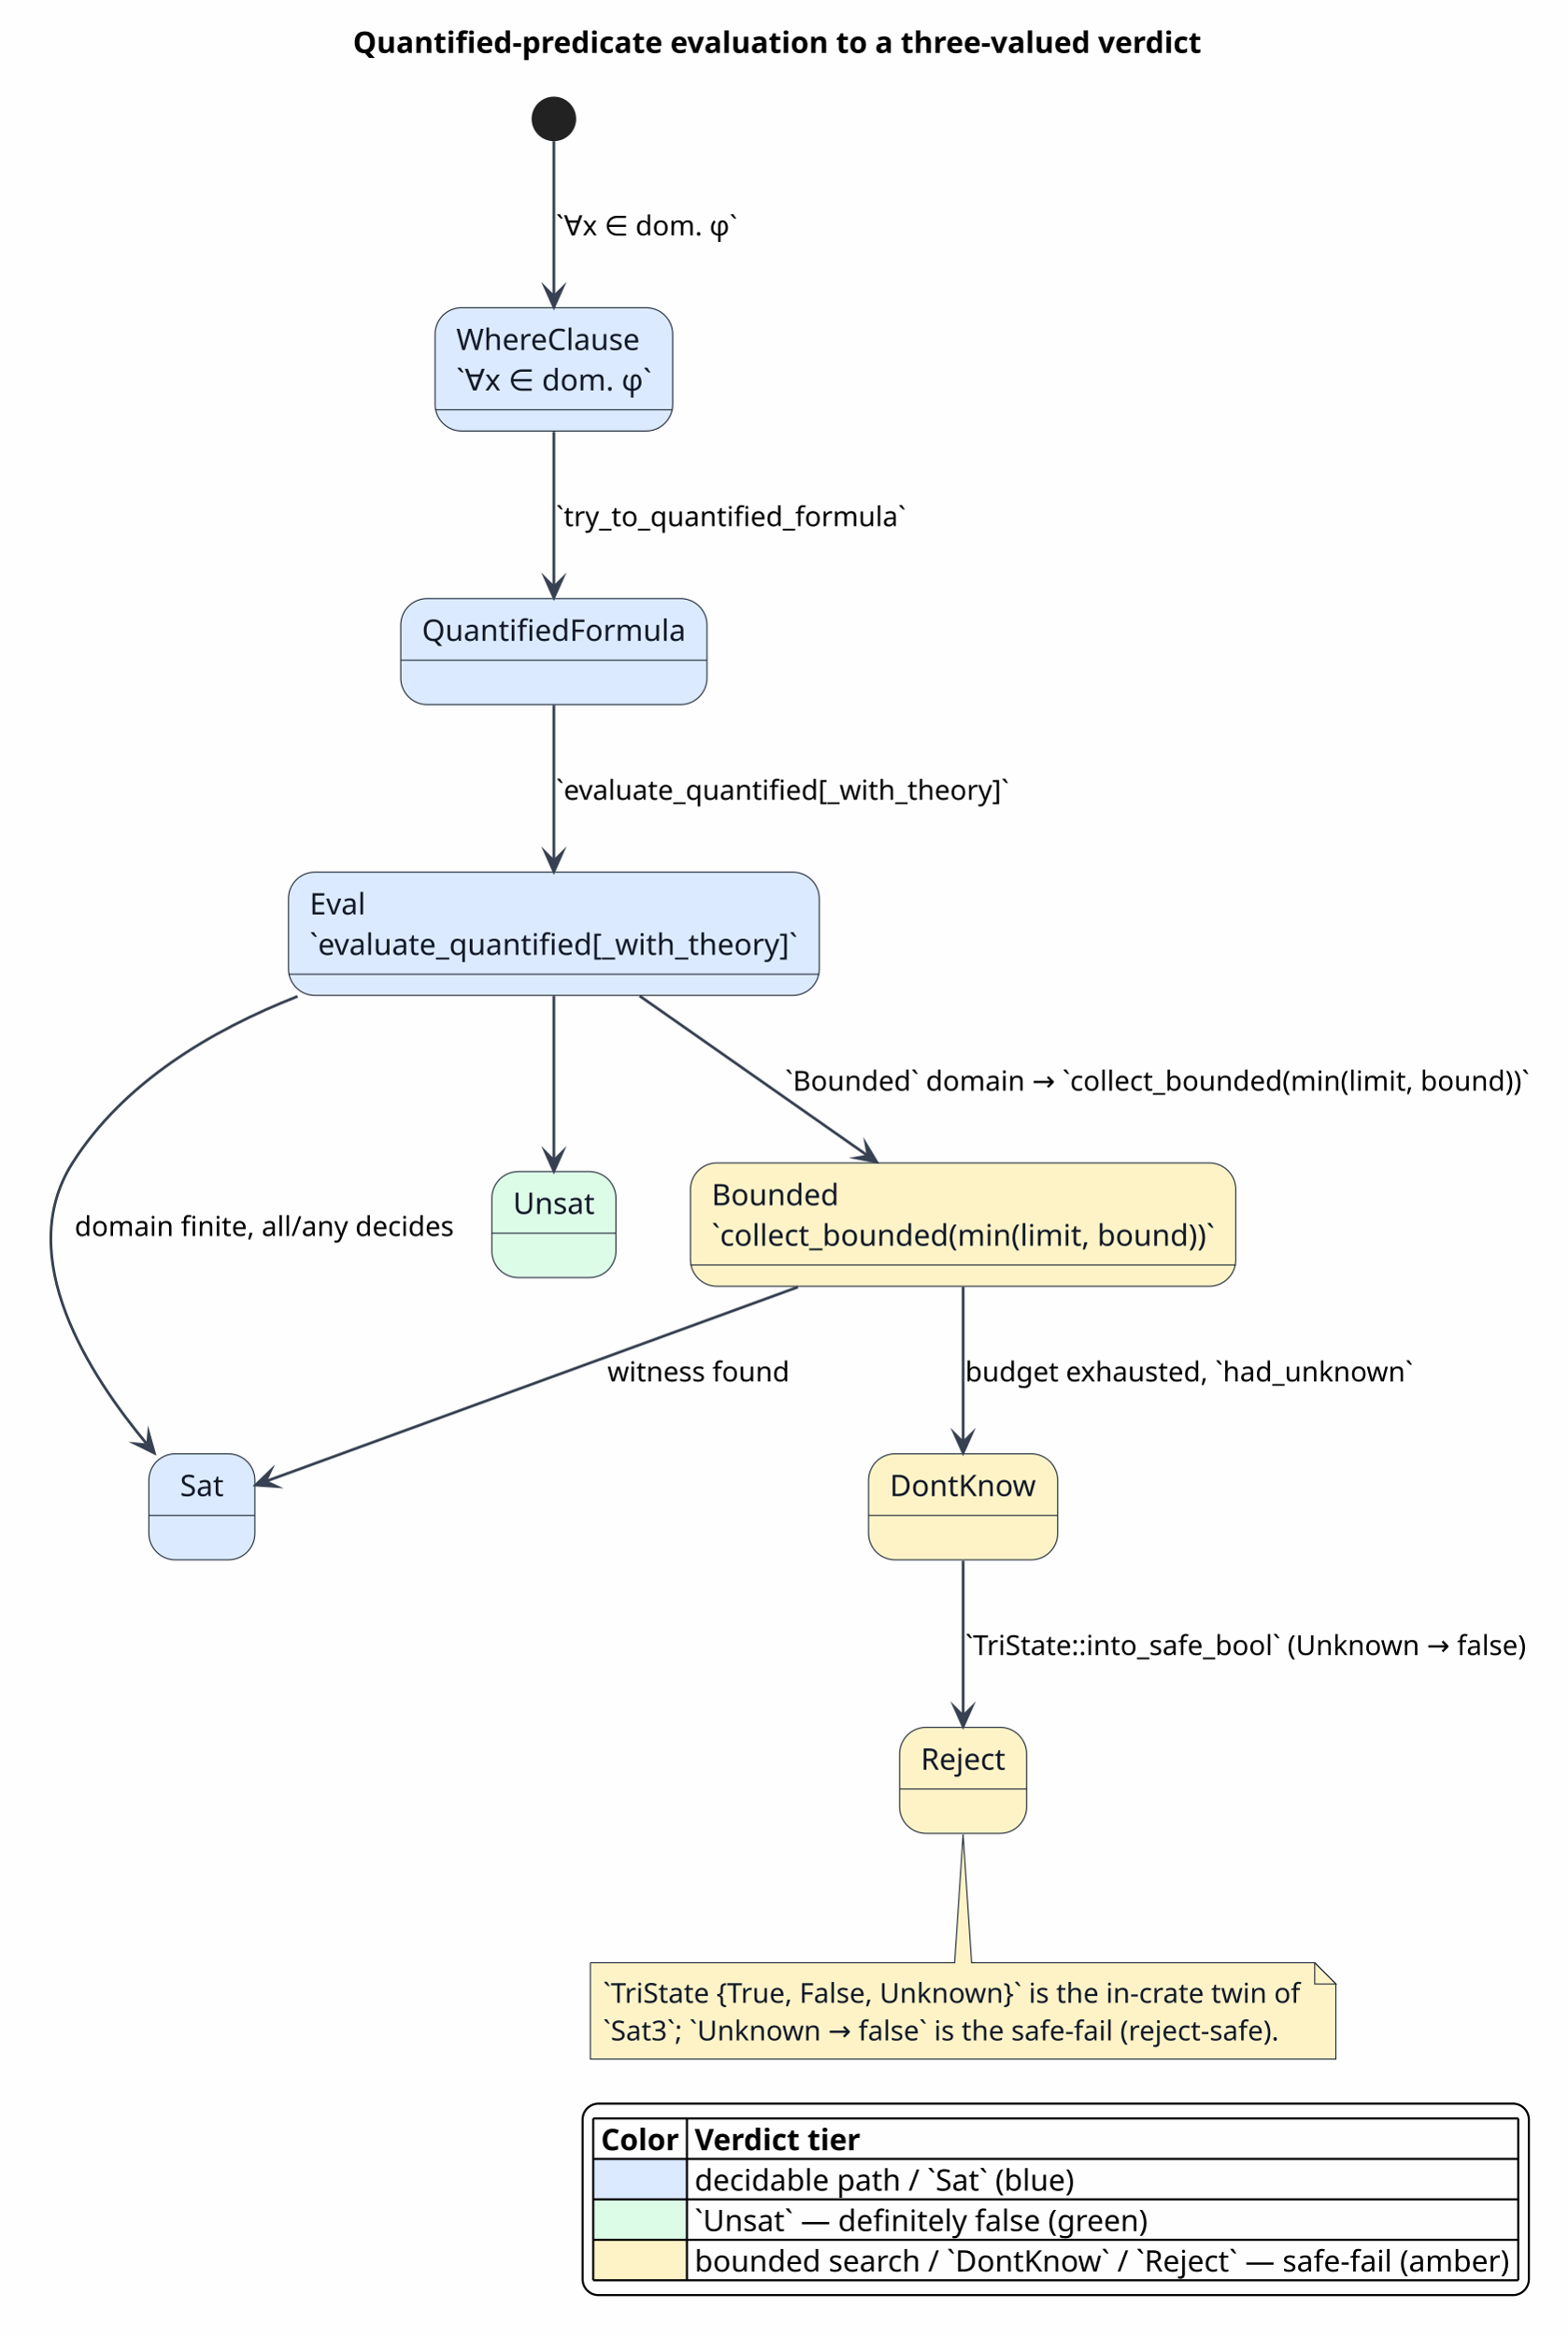
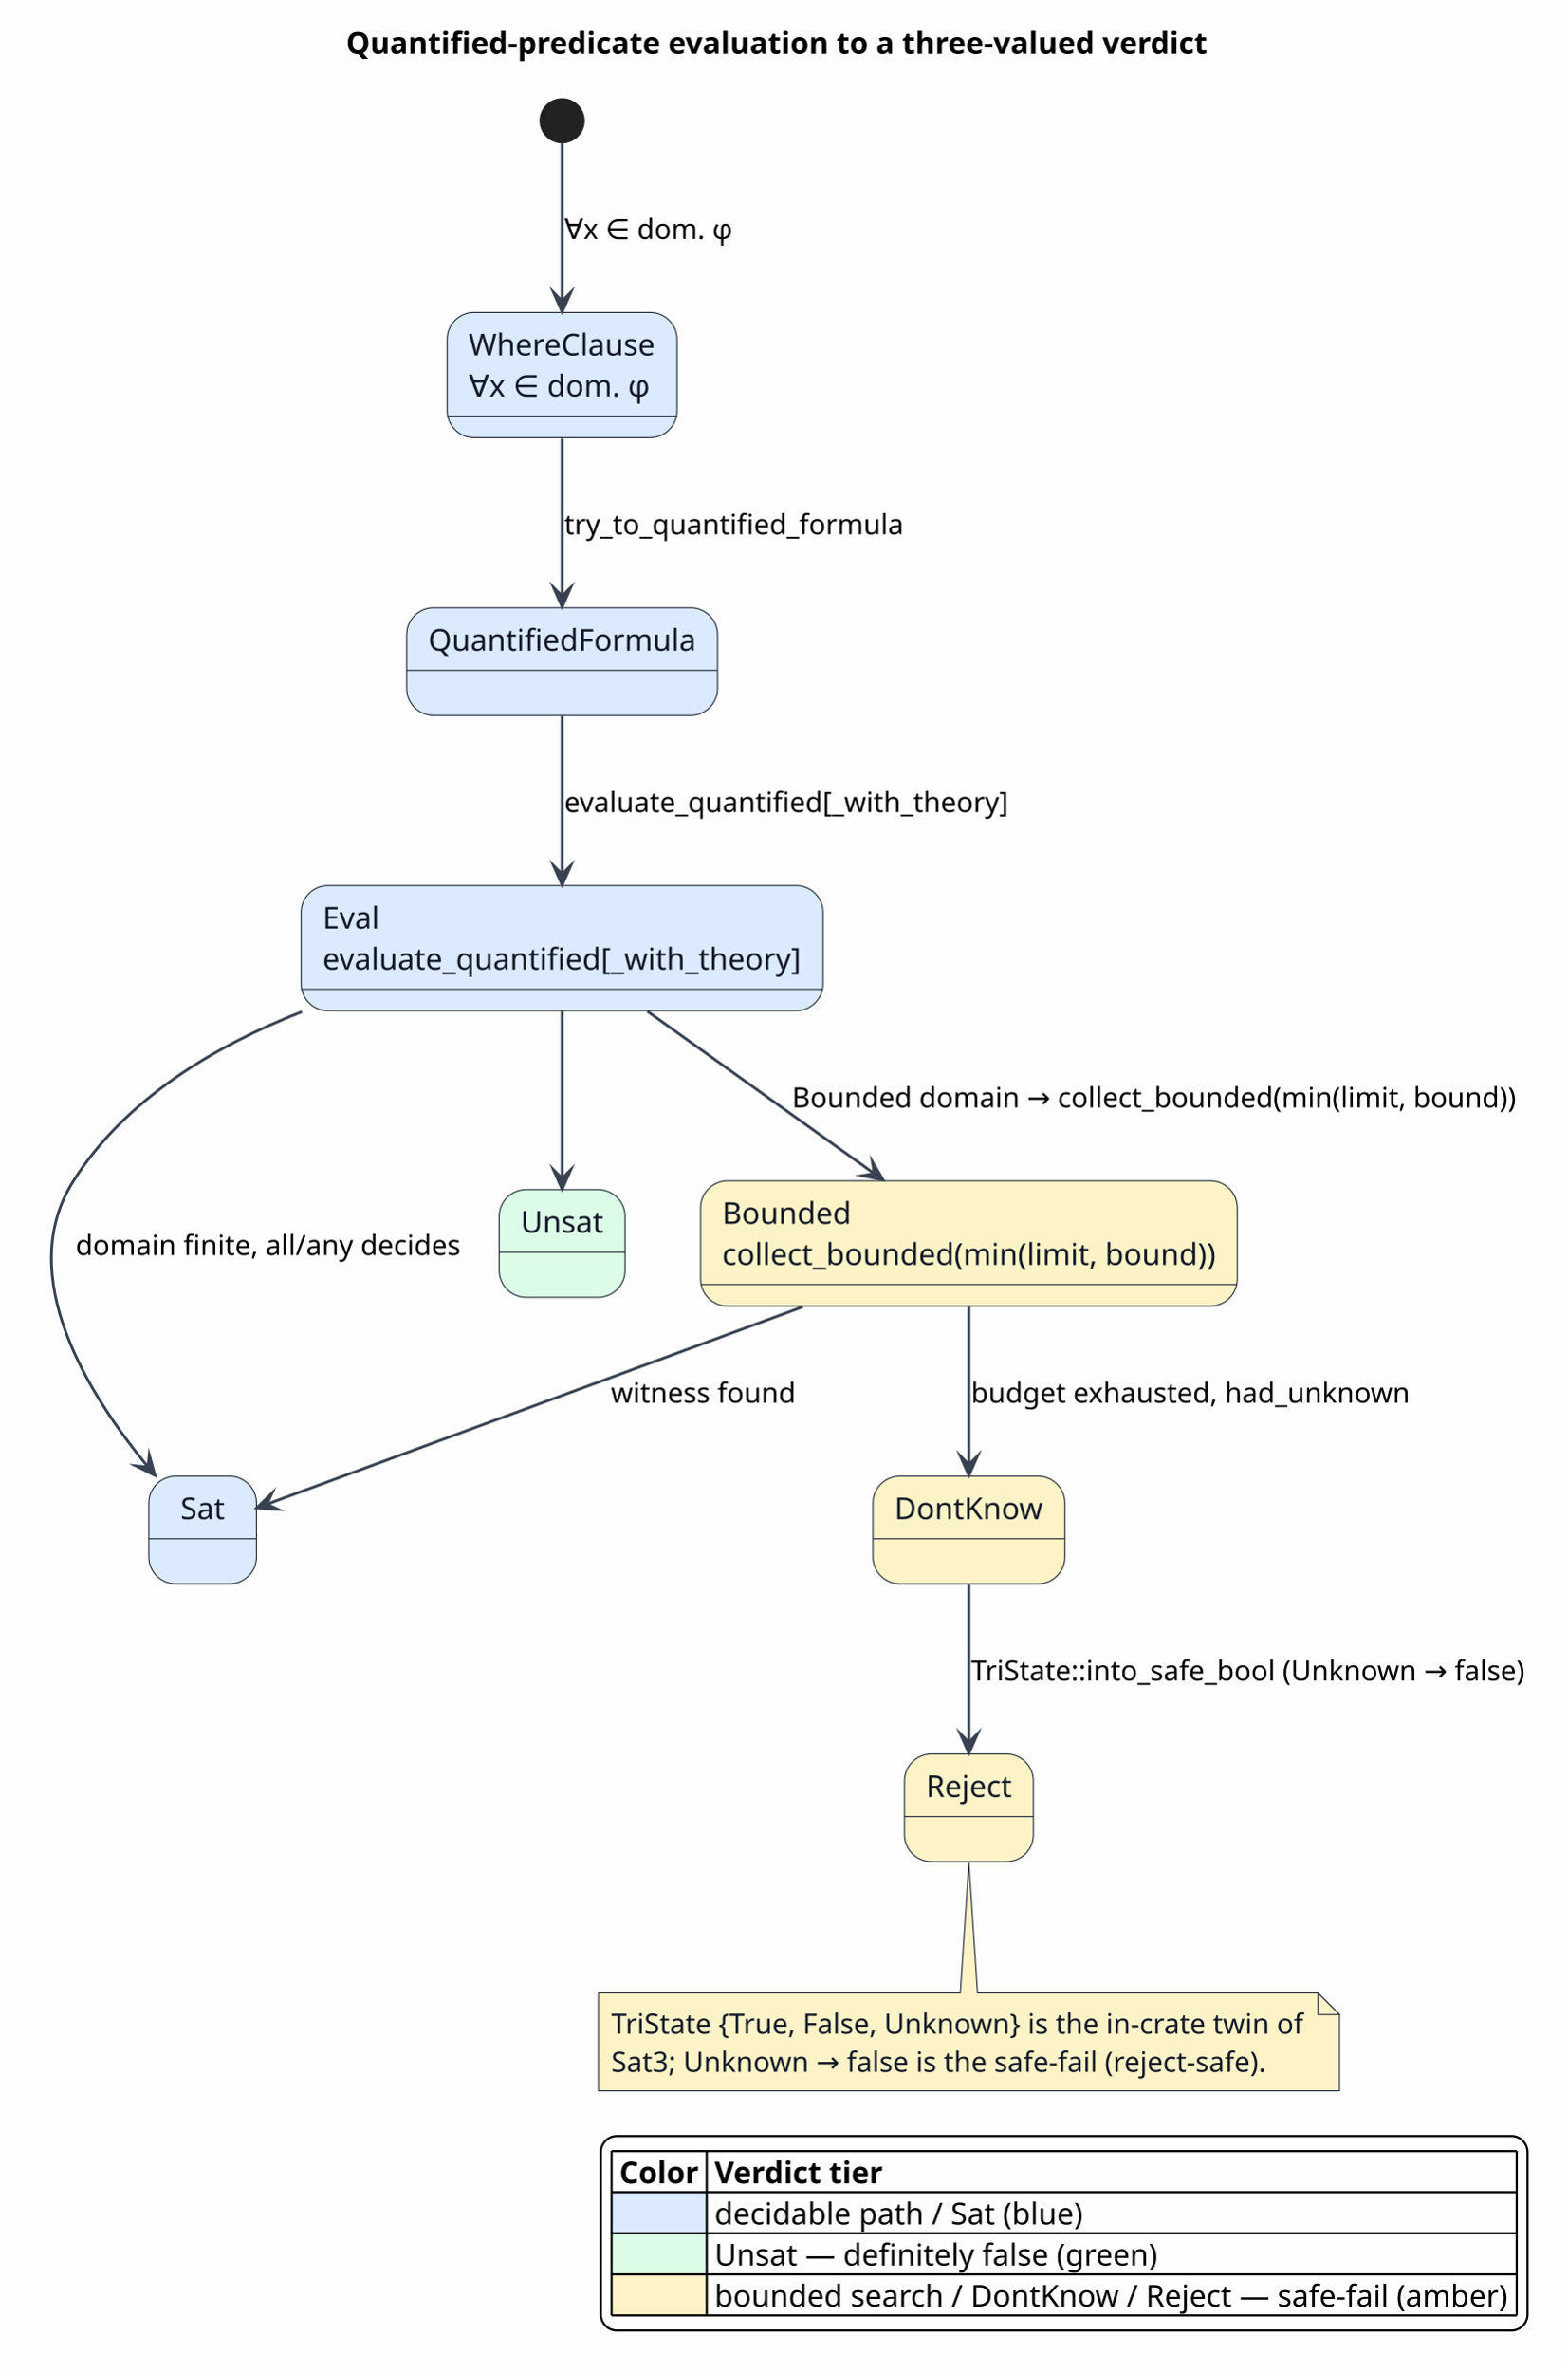
- <svg xmlns="http://www.w3.org/2000/svg" contentStyleType="text/css" data-diagram-type="STATE" height="1101px" preserveAspectRatio="none" style="width:739px;height:1101px;background:#FEFEFE;" version="1.1" viewBox="0 0 739 1101" width="739px" zoomAndPan="magnify">
+ <svg xmlns="http://www.w3.org/2000/svg" contentStyleType="text/css" data-diagram-type="STATE" height="1101px" preserveAspectRatio="none" style="width:728px;height:1101px;background:#FEFEFE;" version="1.1" viewBox="0 0 728 1101" width="728px" zoomAndPan="magnify">
  <defs />
  <g>
-     <rect fill="#FEFEFE" height="1101" style="stroke:none;stroke-width:1;" width="739" x="0" y="0" />
+     <rect fill="#FEFEFE" height="1101" style="stroke:none;stroke-width:1;" width="728" x="0" y="0" />
    <g class="title" data-source-line="14">
-       <text fill="#000000" font-family="sans-serif" font-size="14" font-weight="700" lengthAdjust="spacing" textLength="400.105" x="166.436" y="24.966">Quantified-predicate evaluation to a three-valued verdict</text>
+       <text fill="#000000" font-family="sans-serif" font-size="14" font-weight="700" lengthAdjust="spacing" textLength="400.105" x="160.753" y="24.966">Quantified-predicate evaluation to a three-valued verdict</text>
    </g>
    <g class="entity" data-qualified-name="WhereClause" data-source-line="17" id="ent0001">
-       <rect fill="#DBEAFE" height="58.136" rx="12.5" ry="12.5" style="stroke:#1F2937;stroke-width:0.5;" width="112.038" x="205.17" y="145.068" />
-       <line style="stroke:#1F2937;stroke-width:0.5;" x1="205.17" x2="317.208" y1="193.204" y2="193.204" />
-       <text fill="#111827" font-family="sans-serif" font-size="14" lengthAdjust="spacing" textLength="86.814" x="215.17" y="165.034">WhereClause</text>
-       <text fill="#111827" font-family="sans-serif" font-size="14" lengthAdjust="spacing" textLength="92.038" x="215.17" y="184.102">`∀x ∈ dom. φ`</text>
+       <rect fill="#DBEAFE" height="58.136" rx="12.5" ry="12.5" style="stroke:#1F2937;stroke-width:0.5;" width="106.814" x="207.72" y="145.068" />
+       <line style="stroke:#1F2937;stroke-width:0.5;" x1="207.72" x2="314.534" y1="193.204" y2="193.204" />
+       <text fill="#111827" font-family="sans-serif" font-size="14" lengthAdjust="spacing" textLength="86.814" x="217.72" y="165.034">WhereClause</text>
+       <text fill="#111827" font-family="sans-serif" font-size="14" lengthAdjust="spacing" textLength="84.17" x="217.72" y="184.102">∀x ∈ dom. φ</text>
    </g>
    <g class="entity" data-qualified-name="QuantifiedFormula" data-source-line="18" id="ent0002">
-       <rect fill="#DBEAFE" height="50" rx="12.5" ry="12.5" style="stroke:#1F2937;stroke-width:0.5;" width="144.417" x="188.98" y="282.208" />
-       <line style="stroke:#1F2937;stroke-width:0.5;" x1="188.98" x2="333.397" y1="311.276" y2="311.276" />
-       <text fill="#111827" font-family="sans-serif" font-size="14" lengthAdjust="spacing" textLength="124.418" x="198.98" y="302.174">QuantifiedFormula</text>
+       <rect fill="#DBEAFE" height="50" rx="12.5" ry="12.5" style="stroke:#1F2937;stroke-width:0.5;" width="144.417" x="188.92" y="282.208" />
+       <line style="stroke:#1F2937;stroke-width:0.5;" x1="188.92" x2="333.337" y1="311.276" y2="311.276" />
+       <text fill="#111827" font-family="sans-serif" font-size="14" lengthAdjust="spacing" textLength="124.418" x="198.92" y="302.174">QuantifiedFormula</text>
    </g>
    <g class="entity" data-qualified-name="Eval" data-source-line="19" id="ent0003">
-       <rect fill="#DBEAFE" height="58.136" rx="12.5" ry="12.5" style="stroke:#1F2937;stroke-width:0.5;" width="250.341" x="136.02" y="411.208" />
-       <line style="stroke:#1F2937;stroke-width:0.5;" x1="136.02" x2="386.361" y1="459.344" y2="459.344" />
-       <text fill="#111827" font-family="sans-serif" font-size="14" lengthAdjust="spacing" textLength="26.362" x="146.02" y="431.174">Eval</text>
-       <text fill="#111827" font-family="sans-serif" font-size="14" lengthAdjust="spacing" textLength="230.341" x="146.02" y="450.242">`evaluate_quantified[_with_theory]`</text>
+       <rect fill="#DBEAFE" height="58.136" rx="12.5" ry="12.5" style="stroke:#1F2937;stroke-width:0.5;" width="242.473" x="139.89" y="411.208" />
+       <line style="stroke:#1F2937;stroke-width:0.5;" x1="139.89" x2="382.363" y1="459.344" y2="459.344" />
+       <text fill="#111827" font-family="sans-serif" font-size="14" lengthAdjust="spacing" textLength="26.362" x="149.89" y="431.174">Eval</text>
+       <text fill="#111827" font-family="sans-serif" font-size="14" lengthAdjust="spacing" textLength="222.473" x="149.89" y="450.242">evaluate_quantified[_with_theory]</text>
    </g>
    <g class="entity" data-qualified-name="Sat" data-source-line="26" id="ent0004">
-       <rect fill="#DBEAFE" height="50" rx="12.5" ry="12.5" style="stroke:#1F2937;stroke-width:0.5;" width="50" x="70.19" y="685.478" />
-       <line style="stroke:#1F2937;stroke-width:0.5;" x1="70.19" x2="120.19" y1="714.546" y2="714.546" />
-       <text fill="#111827" font-family="sans-serif" font-size="14" lengthAdjust="spacing" textLength="20.594" x="84.893" y="705.444">Sat</text>
+       <rect fill="#DBEAFE" height="50" rx="12.5" ry="12.5" style="stroke:#1F2937;stroke-width:0.5;" width="50" x="69.13" y="685.478" />
+       <line style="stroke:#1F2937;stroke-width:0.5;" x1="69.13" x2="119.13" y1="714.546" y2="714.546" />
+       <text fill="#111827" font-family="sans-serif" font-size="14" lengthAdjust="spacing" textLength="20.594" x="83.833" y="705.444">Sat</text>
    </g>
    <g class="entity" data-qualified-name="Unsat" data-source-line="27" id="ent0005">
-       <rect fill="#DCFCE7" height="50" rx="12.5" ry="12.5" style="stroke:#1F2937;stroke-width:0.5;" width="58.5" x="231.94" y="552.408" />
-       <line style="stroke:#1F2937;stroke-width:0.5;" x1="231.94" x2="290.44" y1="581.476" y2="581.476" />
-       <text fill="#111827" font-family="sans-serif" font-size="14" lengthAdjust="spacing" textLength="38.5" x="241.94" y="572.374">Unsat</text>
+       <rect fill="#DCFCE7" height="50" rx="12.5" ry="12.5" style="stroke:#1F2937;stroke-width:0.5;" width="58.5" x="231.88" y="552.408" />
+       <line style="stroke:#1F2937;stroke-width:0.5;" x1="231.88" x2="290.38" y1="581.476" y2="581.476" />
+       <text fill="#111827" font-family="sans-serif" font-size="14" lengthAdjust="spacing" textLength="38.5" x="241.88" y="572.374">Unsat</text>
    </g>
    <g class="entity" data-qualified-name="Bounded" data-source-line="28" id="ent0006">
-       <rect fill="#FEF3C7" height="58.136" rx="12.5" ry="12.5" style="stroke:#1F2937;stroke-width:0.5;" width="257.187" x="325.6" y="548.338" />
-       <line style="stroke:#1F2937;stroke-width:0.5;" x1="325.6" x2="582.787" y1="596.474" y2="596.474" />
-       <text fill="#111827" font-family="sans-serif" font-size="14" lengthAdjust="spacing" textLength="59.99" x="335.6" y="568.304">Bounded</text>
-       <text fill="#111827" font-family="sans-serif" font-size="14" lengthAdjust="spacing" textLength="237.187" x="335.6" y="587.372">`collect_bounded(min(limit, bound))`</text>
+       <rect fill="#FEF3C7" height="58.136" rx="12.5" ry="12.5" style="stroke:#1F2937;stroke-width:0.5;" width="249.319" x="325.47" y="548.338" />
+       <line style="stroke:#1F2937;stroke-width:0.5;" x1="325.47" x2="574.789" y1="596.474" y2="596.474" />
+       <text fill="#111827" font-family="sans-serif" font-size="14" lengthAdjust="spacing" textLength="59.99" x="335.47" y="568.304">Bounded</text>
+       <text fill="#111827" font-family="sans-serif" font-size="14" lengthAdjust="spacing" textLength="229.319" x="335.47" y="587.372">collect_bounded(min(limit, bound))</text>
    </g>
    <g class="entity" data-qualified-name="DontKnow" data-source-line="29" id="ent0007">
-       <rect fill="#FEF3C7" height="50" rx="12.5" ry="12.5" style="stroke:#1F2937;stroke-width:0.5;" width="89.188" x="409.6" y="685.478" />
-       <line style="stroke:#1F2937;stroke-width:0.5;" x1="409.6" x2="498.788" y1="714.546" y2="714.546" />
-       <text fill="#111827" font-family="sans-serif" font-size="14" lengthAdjust="spacing" textLength="69.188" x="419.6" y="705.444">DontKnow</text>
+       <rect fill="#FEF3C7" height="50" rx="12.5" ry="12.5" style="stroke:#1F2937;stroke-width:0.5;" width="89.188" x="405.53" y="685.478" />
+       <line style="stroke:#1F2937;stroke-width:0.5;" x1="405.53" x2="494.718" y1="714.546" y2="714.546" />
+       <text fill="#111827" font-family="sans-serif" font-size="14" lengthAdjust="spacing" textLength="69.188" x="415.53" y="705.444">DontKnow</text>
    </g>
    <g class="entity" data-qualified-name="Reject" data-source-line="30" id="ent0008">
-       <rect fill="#FEF3C7" height="50" rx="12.5" ry="12.5" style="stroke:#1F2937;stroke-width:0.5;" width="59.886" x="424.25" y="814.478" />
-       <line style="stroke:#1F2937;stroke-width:0.5;" x1="424.25" x2="484.136" y1="843.546" y2="843.546" />
-       <text fill="#111827" font-family="sans-serif" font-size="14" lengthAdjust="spacing" textLength="39.886" x="434.25" y="834.444">Reject</text>
+       <rect fill="#FEF3C7" height="50" rx="12.5" ry="12.5" style="stroke:#1F2937;stroke-width:0.5;" width="59.886" x="420.19" y="814.478" />
+       <line style="stroke:#1F2937;stroke-width:0.5;" x1="420.19" x2="480.076" y1="843.546" y2="843.546" />
+       <text fill="#111827" font-family="sans-serif" font-size="14" lengthAdjust="spacing" textLength="39.886" x="430.19" y="834.444">Reject</text>
    </g>
    <g class="start_entity" data-qualified-name=".start." data-source-line="21" id="ent0009">
-       <ellipse cx="261.19" cy="56.068" fill="#222222" rx="10" ry="10" style="stroke:#222222;stroke-width:1;" />
+       <ellipse cx="261.13" cy="56.068" fill="#222222" rx="10" ry="10" style="stroke:#222222;stroke-width:1;" />
    </g>
    <g class="entity" data-qualified-name="GMN19" data-source-line="42" id="ent0020">
-       <path d="M278.38,925.478 L278.38,970.89 A0,0 0 0 0 278.38,970.89 L629.996,970.89 A0,0 0 0 0 629.996,970.89 L629.996,935.478 L619.996,925.478 L458.19,925.478 L454.19,864.958 L450.19,925.478 L278.38,925.478 A0,0 0 0 0 278.38,925.478" fill="#FEF3C7" style="stroke:#1F2937;stroke-width:0.5;" />
-       <path d="M619.996,925.478 L619.996,935.478 L629.996,935.478 L619.996,925.478" fill="#FEF3C7" style="stroke:#1F2937;stroke-width:0.5;" />
-       <text fill="#111827" font-family="sans-serif" font-size="13" lengthAdjust="spacing" textLength="330.616" x="284.38" y="944.375">`TriState {True, False, Unknown}` is the in-crate twin of</text>
-       <text fill="#111827" font-family="sans-serif" font-size="13" lengthAdjust="spacing" textLength="319.253" x="284.38" y="962.081">`Sat3`; `Unknown → false` is the safe-fail (reject-safe).</text>
+       <path d="M277.97,925.478 L277.97,970.89 A0,0 0 0 0 277.97,970.89 L622.28,970.89 A0,0 0 0 0 622.28,970.89 L622.28,935.478 L612.28,925.478 L454.13,925.478 L450.13,864.958 L446.13,925.478 L277.97,925.478 A0,0 0 0 0 277.97,925.478" fill="#FEF3C7" style="stroke:#1F2937;stroke-width:0.5;" />
+       <path d="M612.28,925.478 L612.28,935.478 L622.28,935.478 L612.28,925.478" fill="#FEF3C7" style="stroke:#1F2937;stroke-width:0.5;" />
+       <text fill="#111827" font-family="sans-serif" font-size="13" lengthAdjust="spacing" textLength="323.31" x="283.97" y="944.375">TriState {True, False, Unknown} is the in-crate twin of</text>
+       <text fill="#111827" font-family="sans-serif" font-size="13" lengthAdjust="spacing" textLength="304.641" x="283.97" y="962.081">Sat3; Unknown → false is the safe-fail (reject-safe).</text>
    </g>
    <g class="link" data-entity-1="ent0009" data-entity-2="ent0001" data-link-type="dependency" data-source-line="21" id="lnk10">
-       <path d="M261.19,66.568 C261.19,83.458 261.19,114.338 261.19,139.788" fill="none" id="*start*-to-WhereClause" style="stroke:#374151;stroke-width:1.3;" />
-       <polygon fill="#374151" points="261.19,144.788,265.19,135.788,261.19,139.788,257.19,135.788,261.19,144.788" style="stroke:#374151;stroke-width:1.3;stroke-linejoin:miter;stroke-miterlimit:10;" />
-       <text fill="#000000" font-family="sans-serif" font-size="13" lengthAdjust="spacing" textLength="85.464" x="262.19" y="110.965">`∀x ∈ dom. φ`</text>
+       <path d="M261.13,66.568 C261.13,83.458 261.13,114.338 261.13,139.788" fill="none" id="*start*-to-WhereClause" style="stroke:#374151;stroke-width:1.3;" />
+       <polygon fill="#374151" points="261.13,144.788,265.13,135.788,261.13,139.788,257.13,135.788,261.13,144.788" style="stroke:#374151;stroke-width:1.3;stroke-linejoin:miter;stroke-miterlimit:10;" />
+       <text fill="#000000" font-family="sans-serif" font-size="13" lengthAdjust="spacing" textLength="78.158" x="262.13" y="110.965">∀x ∈ dom. φ</text>
    </g>
    <g class="link" data-entity-1="ent0001" data-entity-2="ent0002" data-link-type="dependency" data-source-line="22" id="lnk11">
-       <path d="M261.19,203.578 C261.19,226.918 261.19,254.618 261.19,276.788" fill="none" id="WhereClause-to-QuantifiedFormula" style="stroke:#374151;stroke-width:1.3;" />
-       <polygon fill="#374151" points="261.19,281.788,265.19,272.788,261.19,276.788,257.19,272.788,261.19,281.788" style="stroke:#374151;stroke-width:1.3;stroke-linejoin:miter;stroke-miterlimit:10;" />
-       <text fill="#000000" font-family="sans-serif" font-size="13" lengthAdjust="spacing" textLength="164.97" x="262.19" y="248.105">`try_to_quantified_formula`</text>
+       <path d="M261.13,203.578 C261.13,226.918 261.13,254.618 261.13,276.788" fill="none" id="WhereClause-to-QuantifiedFormula" style="stroke:#374151;stroke-width:1.3;" />
+       <polygon fill="#374151" points="261.13,281.788,265.13,272.788,261.13,276.788,257.13,272.788,261.13,281.788" style="stroke:#374151;stroke-width:1.3;stroke-linejoin:miter;stroke-miterlimit:10;" />
+       <text fill="#000000" font-family="sans-serif" font-size="13" lengthAdjust="spacing" textLength="157.664" x="262.13" y="248.105">try_to_quantified_formula</text>
    </g>
    <g class="link" data-entity-1="ent0002" data-entity-2="ent0003" data-link-type="dependency" data-source-line="23" id="lnk12">
-       <path d="M261.19,332.548 C261.19,354.758 261.19,382.578 261.19,405.958" fill="none" id="QuantifiedFormula-to-Eval" style="stroke:#374151;stroke-width:1.3;" />
-       <polygon fill="#374151" points="261.19,410.958,265.19,401.958,261.19,405.958,257.19,401.958,261.19,410.958" style="stroke:#374151;stroke-width:1.3;stroke-linejoin:miter;stroke-miterlimit:10;" />
-       <text fill="#000000" font-family="sans-serif" font-size="13" lengthAdjust="spacing" textLength="213.889" x="262.19" y="377.105">`evaluate_quantified[_with_theory]`</text>
+       <path d="M261.13,332.548 C261.13,354.758 261.13,382.578 261.13,405.958" fill="none" id="QuantifiedFormula-to-Eval" style="stroke:#374151;stroke-width:1.3;" />
+       <polygon fill="#374151" points="261.13,410.958,265.13,401.958,261.13,405.958,257.13,401.958,261.13,410.958" style="stroke:#374151;stroke-width:1.3;stroke-linejoin:miter;stroke-miterlimit:10;" />
+       <text fill="#000000" font-family="sans-serif" font-size="13" lengthAdjust="spacing" textLength="206.583" x="262.13" y="377.105">evaluate_quantified[_with_theory]</text>
    </g>
    <g class="link" data-entity-1="ent0003" data-entity-2="ent0004" data-link-type="dependency" data-source-line="32" id="lnk13">
-       <path d="M140.32,469.788 C99.46,485.818 58.16,510.528 34.19,548.338 C6,592.808 42.209,648.447 69.579,681.287" fill="none" id="Eval-to-Sat" style="stroke:#374151;stroke-width:1.3;" />
-       <polygon fill="#374151" points="72.78,685.128,70.091,675.653,69.579,681.287,63.945,680.775,72.78,685.128" style="stroke:#374151;stroke-width:1.3;stroke-linejoin:miter;stroke-miterlimit:10;" />
-       <text fill="#000000" font-family="sans-serif" font-size="13" lengthAdjust="spacing" textLength="178.828" x="35.19" y="582.805">domain finite, all/any decides</text>
+       <path d="M140.25,469.788 C99.4,485.818 58.1,510.528 34.13,548.338 C6,592.708 41.731,648.378 68.791,681.238" fill="none" id="Eval-to-Sat" style="stroke:#374151;stroke-width:1.3;" />
+       <polygon fill="#374151" points="71.97,685.098,69.337,675.608,68.791,681.238,63.161,680.693,71.97,685.098" style="stroke:#374151;stroke-width:1.3;stroke-linejoin:miter;stroke-miterlimit:10;" />
+       <text fill="#000000" font-family="sans-serif" font-size="13" lengthAdjust="spacing" textLength="178.828" x="35.13" y="582.805">domain finite, all/any decides</text>
    </g>
    <g class="link" data-entity-1="ent0003" data-entity-2="ent0005" data-link-type="dependency" data-source-line="33" id="lnk14">
-       <path d="M261.19,469.598 C261.19,494.058 261.19,524.008 261.19,547.188" fill="none" id="Eval-to-Unsat" style="stroke:#374151;stroke-width:1.3;" />
-       <polygon fill="#374151" points="261.19,552.188,265.19,543.188,261.19,547.188,257.19,543.188,261.19,552.188" style="stroke:#374151;stroke-width:1.3;stroke-linejoin:miter;stroke-miterlimit:10;" />
+       <path d="M261.13,469.598 C261.13,494.058 261.13,524.008 261.13,547.188" fill="none" id="Eval-to-Unsat" style="stroke:#374151;stroke-width:1.3;" />
+       <polygon fill="#374151" points="261.13,552.188,265.13,543.188,261.13,547.188,257.13,543.188,261.13,552.188" style="stroke:#374151;stroke-width:1.3;stroke-linejoin:miter;stroke-miterlimit:10;" />
    </g>
    <g class="link" data-entity-1="ent0003" data-entity-2="ent0006" data-link-type="dependency" data-source-line="34" id="lnk15">
-       <path d="M301.65,469.598 C334.48,492.588 376.454,521.98 409.354,545.02" fill="none" id="Eval-to-Bounded" style="stroke:#374151;stroke-width:1.3;" />
-       <polygon fill="#374151" points="413.45,547.888,408.373,539.449,409.354,545.02,403.783,546.002,413.45,547.888" style="stroke:#374151;stroke-width:1.3;stroke-linejoin:miter;stroke-miterlimit:10;" />
-       <text fill="#000000" font-family="sans-serif" font-size="13" lengthAdjust="spacing" textLength="350.986" x="370.25" y="514.235">`Bounded` domain → `collect_bounded(min(limit, bound))`</text>
+       <path d="M300.75,469.598 C332.9,492.588 373.943,521.94 406.163,544.98" fill="none" id="Eval-to-Bounded" style="stroke:#374151;stroke-width:1.3;" />
+       <polygon fill="#374151" points="410.23,547.888,405.236,539.399,406.163,544.98,400.582,545.907,410.23,547.888" style="stroke:#374151;stroke-width:1.3;stroke-linejoin:miter;stroke-miterlimit:10;" />
+       <text fill="#000000" font-family="sans-serif" font-size="13" lengthAdjust="spacing" textLength="336.374" x="367.94" y="514.235">Bounded domain → collect_bounded(min(limit, bound))</text>
    </g>
    <g class="link" data-entity-1="ent0006" data-entity-2="ent0004" data-link-type="dependency" data-source-line="36" id="lnk16">
-       <path d="M376.29,606.848 C295.25,636.438 177.697,679.353 125.247,698.503" fill="none" id="Bounded-to-Sat" style="stroke:#374151;stroke-width:1.3;" />
-       <polygon fill="#374151" points="120.55,700.218,130.376,700.889,125.247,698.503,127.632,693.374,120.55,700.218" style="stroke:#374151;stroke-width:1.3;stroke-linejoin:miter;stroke-miterlimit:10;" />
-       <text fill="#000000" font-family="sans-serif" font-size="13" lengthAdjust="spacing" textLength="85.865" x="286.46" y="651.375">witness found</text>
+       <path d="M372.88,606.848 C292.51,636.438 175.982,679.34 123.972,698.49" fill="none" id="Bounded-to-Sat" style="stroke:#374151;stroke-width:1.3;" />
+       <polygon fill="#374151" points="119.28,700.218,129.108,700.862,123.972,698.49,126.344,693.355,119.28,700.218" style="stroke:#374151;stroke-width:1.3;stroke-linejoin:miter;stroke-miterlimit:10;" />
+       <text fill="#000000" font-family="sans-serif" font-size="13" lengthAdjust="spacing" textLength="85.865" x="283.8" y="651.375">witness found</text>
    </g>
    <g class="link" data-entity-1="ent0006" data-entity-2="ent0007" data-link-type="dependency" data-source-line="37" id="lnk17">
-       <path d="M454.19,606.848 C454.19,630.188 454.19,657.888 454.19,680.058" fill="none" id="Bounded-to-DontKnow" style="stroke:#374151;stroke-width:1.3;" />
-       <polygon fill="#374151" points="454.19,685.058,458.19,676.058,454.19,680.058,450.19,676.058,454.19,685.058" style="stroke:#374151;stroke-width:1.3;stroke-linejoin:miter;stroke-miterlimit:10;" />
-       <text fill="#000000" font-family="sans-serif" font-size="13" lengthAdjust="spacing" textLength="211.666" x="455.19" y="651.375">budget exhausted, `had_unknown`</text>
+       <path d="M450.13,606.848 C450.13,630.188 450.13,657.888 450.13,680.058" fill="none" id="Bounded-to-DontKnow" style="stroke:#374151;stroke-width:1.3;" />
+       <polygon fill="#374151" points="450.13,685.058,454.13,676.058,450.13,680.058,446.13,676.058,450.13,685.058" style="stroke:#374151;stroke-width:1.3;stroke-linejoin:miter;stroke-miterlimit:10;" />
+       <text fill="#000000" font-family="sans-serif" font-size="13" lengthAdjust="spacing" textLength="204.36" x="451.13" y="651.375">budget exhausted, had_unknown</text>
    </g>
    <g class="link" data-entity-1="ent0007" data-entity-2="ent0008" data-link-type="dependency" data-source-line="39" id="lnk18">
-       <path d="M454.19,735.958 C454.19,758.448 454.19,786.598 454.19,809.068" fill="none" id="DontKnow-to-Reject" style="stroke:#374151;stroke-width:1.3;" />
-       <polygon fill="#374151" points="454.19,814.068,458.19,805.068,454.19,809.068,450.19,805.068,454.19,814.068" style="stroke:#374151;stroke-width:1.3;stroke-linejoin:miter;stroke-miterlimit:10;" />
-       <text fill="#000000" font-family="sans-serif" font-size="13" lengthAdjust="spacing" textLength="268.787" x="455.19" y="780.375">`TriState::into_safe_bool`  (Unknown → false)</text>
+       <path d="M450.13,735.958 C450.13,758.448 450.13,786.598 450.13,809.068" fill="none" id="DontKnow-to-Reject" style="stroke:#374151;stroke-width:1.3;" />
+       <polygon fill="#374151" points="450.13,814.068,454.13,805.068,450.13,809.068,446.13,805.068,450.13,814.068" style="stroke:#374151;stroke-width:1.3;stroke-linejoin:miter;stroke-miterlimit:10;" />
+       <text fill="#000000" font-family="sans-serif" font-size="13" lengthAdjust="spacing" textLength="261.481" x="451.13" y="780.375">TriState::into_safe_bool  (Unknown → false)</text>
    </g>
    <g class="legend" data-source-line="46">
-       <rect fill="none" height="90.272" rx="7.5" ry="7.5" style="stroke:#000000;stroke-width:1;" width="446.238" x="274.738" y="991.89" />
-       <text fill="#000000" font-family="sans-serif" font-size="14" font-weight="700" lengthAdjust="spacing" textLength="36.918" x="283.378" y="1013.856">Color</text>
-       <text fill="#000000" font-family="sans-serif" font-size="14" font-weight="700" lengthAdjust="spacing" textLength="78.568" x="327.576" y="1013.856">Verdict tier</text>
-       <rect fill="#DBEAFE" height="19.068" style="stroke:none;stroke-width:1;" width="44.198" x="279.738" y="1017.958" />
-       <text fill="#000000" font-family="sans-serif" font-size="14" lengthAdjust="spacing" textLength="3.64" x="279.738" y="1032.924"> </text>
-       <text fill="#000000" font-family="sans-serif" font-size="14" lengthAdjust="spacing" textLength="178.989" x="327.576" y="1032.924">decidable path / `Sat` (blue)</text>
-       <rect fill="#DCFCE7" height="19.068" style="stroke:none;stroke-width:1;" width="44.198" x="279.738" y="1037.026" />
-       <text fill="#000000" font-family="sans-serif" font-size="14" lengthAdjust="spacing" textLength="3.64" x="279.738" y="1051.992"> </text>
-       <text fill="#000000" font-family="sans-serif" font-size="14" lengthAdjust="spacing" textLength="213.947" x="327.576" y="1051.992">`Unsat` — definitely false (green)</text>
-       <rect fill="#FEF3C7" height="19.068" style="stroke:none;stroke-width:1;" width="44.198" x="279.738" y="1056.094" />
-       <text fill="#000000" font-family="sans-serif" font-size="14" lengthAdjust="spacing" textLength="3.64" x="279.738" y="1071.06"> </text>
-       <text fill="#000000" font-family="sans-serif" font-size="14" lengthAdjust="spacing" textLength="384.76" x="327.576" y="1071.06">bounded search / `DontKnow` / `Reject` — safe-fail (amber)</text>
-       <line style="stroke:#000000;stroke-width:1;" x1="279.738" x2="715.977" y1="998.89" y2="998.89" />
-       <line style="stroke:#000000;stroke-width:1;" x1="279.738" x2="715.977" y1="1017.958" y2="1017.958" />
-       <line style="stroke:#000000;stroke-width:1;" x1="279.738" x2="715.977" y1="1037.026" y2="1037.026" />
-       <line style="stroke:#000000;stroke-width:1;" x1="279.738" x2="715.977" y1="1056.094" y2="1056.094" />
-       <line style="stroke:#000000;stroke-width:1;" x1="279.738" x2="715.977" y1="1075.162" y2="1075.162" />
-       <line style="stroke:#000000;stroke-width:1;" x1="279.738" x2="279.738" y1="998.89" y2="1075.162" />
-       <line style="stroke:#000000;stroke-width:1;" x1="323.936" x2="323.936" y1="998.89" y2="1075.162" />
-       <line style="stroke:#000000;stroke-width:1;" x1="715.977" x2="715.977" y1="998.89" y2="1075.162" />
+       <rect fill="none" height="90.272" rx="7.5" ry="7.5" style="stroke:#000000;stroke-width:1;" width="430.502" x="279.108" y="991.89" />
+       <text fill="#000000" font-family="sans-serif" font-size="14" font-weight="700" lengthAdjust="spacing" textLength="36.918" x="287.748" y="1013.856">Color</text>
+       <text fill="#000000" font-family="sans-serif" font-size="14" font-weight="700" lengthAdjust="spacing" textLength="78.568" x="331.946" y="1013.856">Verdict tier</text>
+       <rect fill="#DBEAFE" height="19.068" style="stroke:none;stroke-width:1;" width="44.198" x="284.108" y="1017.958" />
+       <text fill="#000000" font-family="sans-serif" font-size="14" lengthAdjust="spacing" textLength="3.64" x="284.108" y="1032.924"> </text>
+       <text fill="#000000" font-family="sans-serif" font-size="14" lengthAdjust="spacing" textLength="171.121" x="331.946" y="1032.924">decidable path / Sat (blue)</text>
+       <rect fill="#DCFCE7" height="19.068" style="stroke:none;stroke-width:1;" width="44.198" x="284.108" y="1037.026" />
+       <text fill="#000000" font-family="sans-serif" font-size="14" lengthAdjust="spacing" textLength="3.64" x="284.108" y="1051.992"> </text>
+       <text fill="#000000" font-family="sans-serif" font-size="14" lengthAdjust="spacing" textLength="206.079" x="331.946" y="1051.992">Unsat — definitely false (green)</text>
+       <rect fill="#FEF3C7" height="19.068" style="stroke:none;stroke-width:1;" width="44.198" x="284.108" y="1056.094" />
+       <text fill="#000000" font-family="sans-serif" font-size="14" lengthAdjust="spacing" textLength="3.64" x="284.108" y="1071.06"> </text>
+       <text fill="#000000" font-family="sans-serif" font-size="14" lengthAdjust="spacing" textLength="369.024" x="331.946" y="1071.06">bounded search / DontKnow / Reject — safe-fail (amber)</text>
+       <line style="stroke:#000000;stroke-width:1;" x1="284.108" x2="704.611" y1="998.89" y2="998.89" />
+       <line style="stroke:#000000;stroke-width:1;" x1="284.108" x2="704.611" y1="1017.958" y2="1017.958" />
+       <line style="stroke:#000000;stroke-width:1;" x1="284.108" x2="704.611" y1="1037.026" y2="1037.026" />
+       <line style="stroke:#000000;stroke-width:1;" x1="284.108" x2="704.611" y1="1056.094" y2="1056.094" />
+       <line style="stroke:#000000;stroke-width:1;" x1="284.108" x2="704.611" y1="1075.162" y2="1075.162" />
+       <line style="stroke:#000000;stroke-width:1;" x1="284.108" x2="284.108" y1="998.89" y2="1075.162" />
+       <line style="stroke:#000000;stroke-width:1;" x1="328.306" x2="328.306" y1="998.89" y2="1075.162" />
+       <line style="stroke:#000000;stroke-width:1;" x1="704.611" x2="704.611" y1="998.89" y2="1075.162" />
    </g>
  </g>
</svg>
